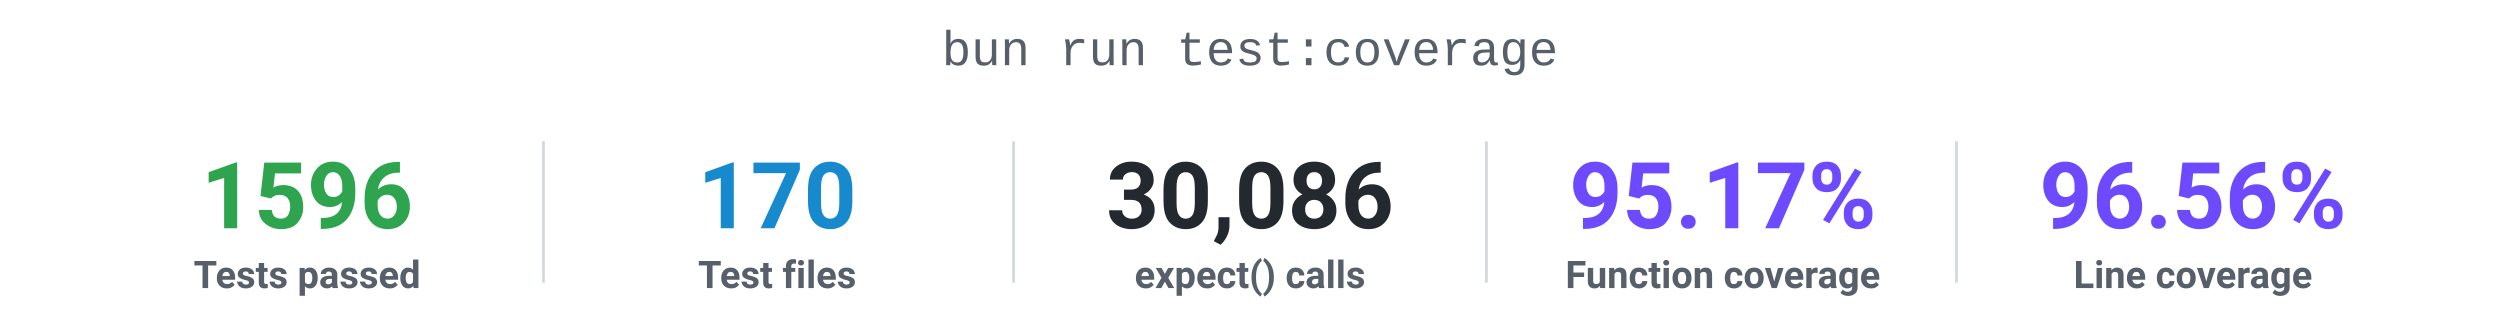
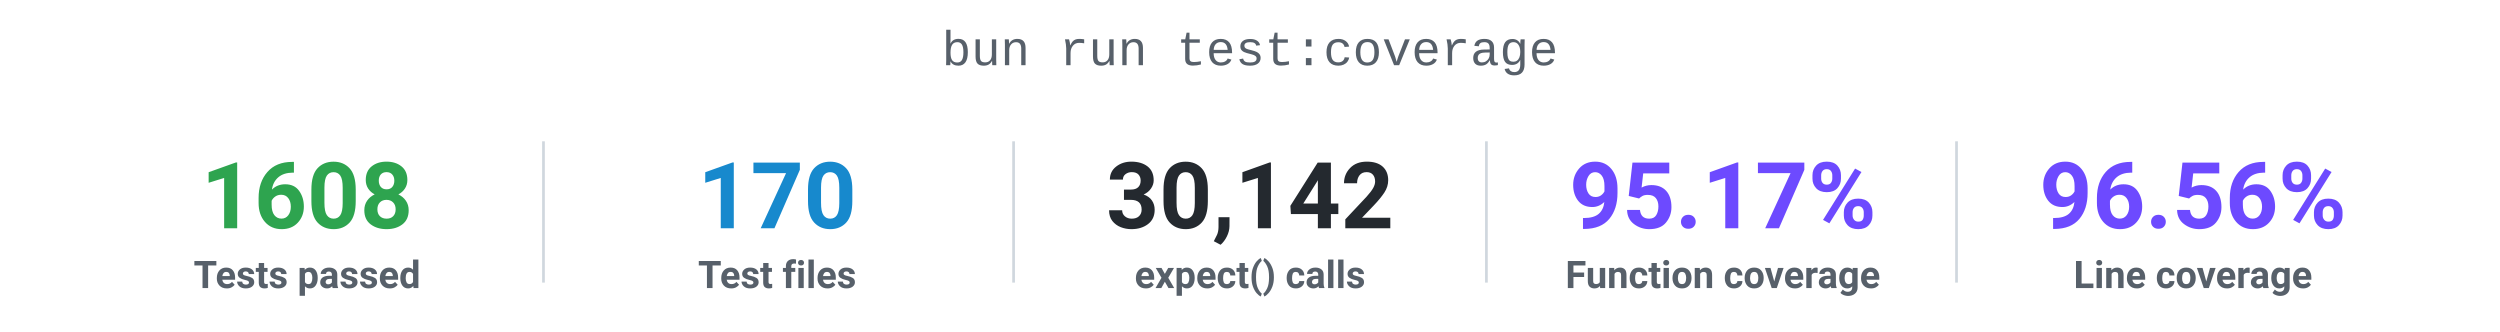
- <svg xmlns="http://www.w3.org/2000/svg" viewBox="0 0 920 122" width="920" height="122" role="img" aria-label="bun run test:coverage — 1596 tests passed, 170 test files, 30,086 expect() calls, 95.17% function coverage, 96.56% line coverage">
+ <svg xmlns="http://www.w3.org/2000/svg" viewBox="0 0 920 122" width="920" height="122" role="img" aria-label="bun run test:coverage — 1608 tests passed, 170 test files, 30,142 expect() calls, 95.17% function coverage, 96.56% line coverage">
  <style>
    .cmd { font-family: ui-monospace, SFMono-Regular, 'SF Mono', Menlo, Consolas, 'Liberation Mono', monospace; font-weight: 500; font-size: 18px; }
    .val { font-family: system-ui, -apple-system, BlinkMacSystemFont, 'Segoe UI', Roboto, sans-serif; font-weight: 700; font-size: 34px; }
    .lbl { font-family: system-ui, -apple-system, BlinkMacSystemFont, 'Segoe UI', Roboto, sans-serif; font-weight: 600; font-size: 14px; }
  </style>
  <text x="460" y="24" text-anchor="middle" class="cmd" fill="#57606a">bun run test:coverage</text>
  <line x1="200" y1="52" x2="200" y2="104" stroke="#d0d7de" stroke-width="1" />
  <line x1="373" y1="52" x2="373" y2="104" stroke="#d0d7de" stroke-width="1" />
  <line x1="547" y1="52" x2="547" y2="104" stroke="#d0d7de" stroke-width="1" />
  <line x1="720" y1="52" x2="720" y2="104" stroke="#d0d7de" stroke-width="1" />
-   <text x="113" y="84" text-anchor="middle" class="val" fill="#2ea44f">1596</text>
+   <text x="113" y="84" text-anchor="middle" class="val" fill="#2ea44f">1608</text>
  <text x="113" y="106" text-anchor="middle" class="lbl" fill="#57606a">Tests passed</text>
  <text x="286" y="84" text-anchor="middle" class="val" fill="#1789cd">170</text>
  <text x="286" y="106" text-anchor="middle" class="lbl" fill="#57606a">Test files</text>
-   <text x="460" y="84" text-anchor="middle" class="val" fill="#24292f">30,086</text>
+   <text x="460" y="84" text-anchor="middle" class="val" fill="#24292f">30,142</text>
  <text x="460" y="106" text-anchor="middle" class="lbl" fill="#57606a">expect() calls</text>
  <text x="634" y="84" text-anchor="middle" class="val" fill="#6d4aff">95.17%</text>
  <text x="634" y="106" text-anchor="middle" class="lbl" fill="#57606a">Function coverage</text>
  <text x="807" y="84" text-anchor="middle" class="val" fill="#6d4aff">96.56%</text>
  <text x="807" y="106" text-anchor="middle" class="lbl" fill="#57606a">Line coverage</text>
</svg>
